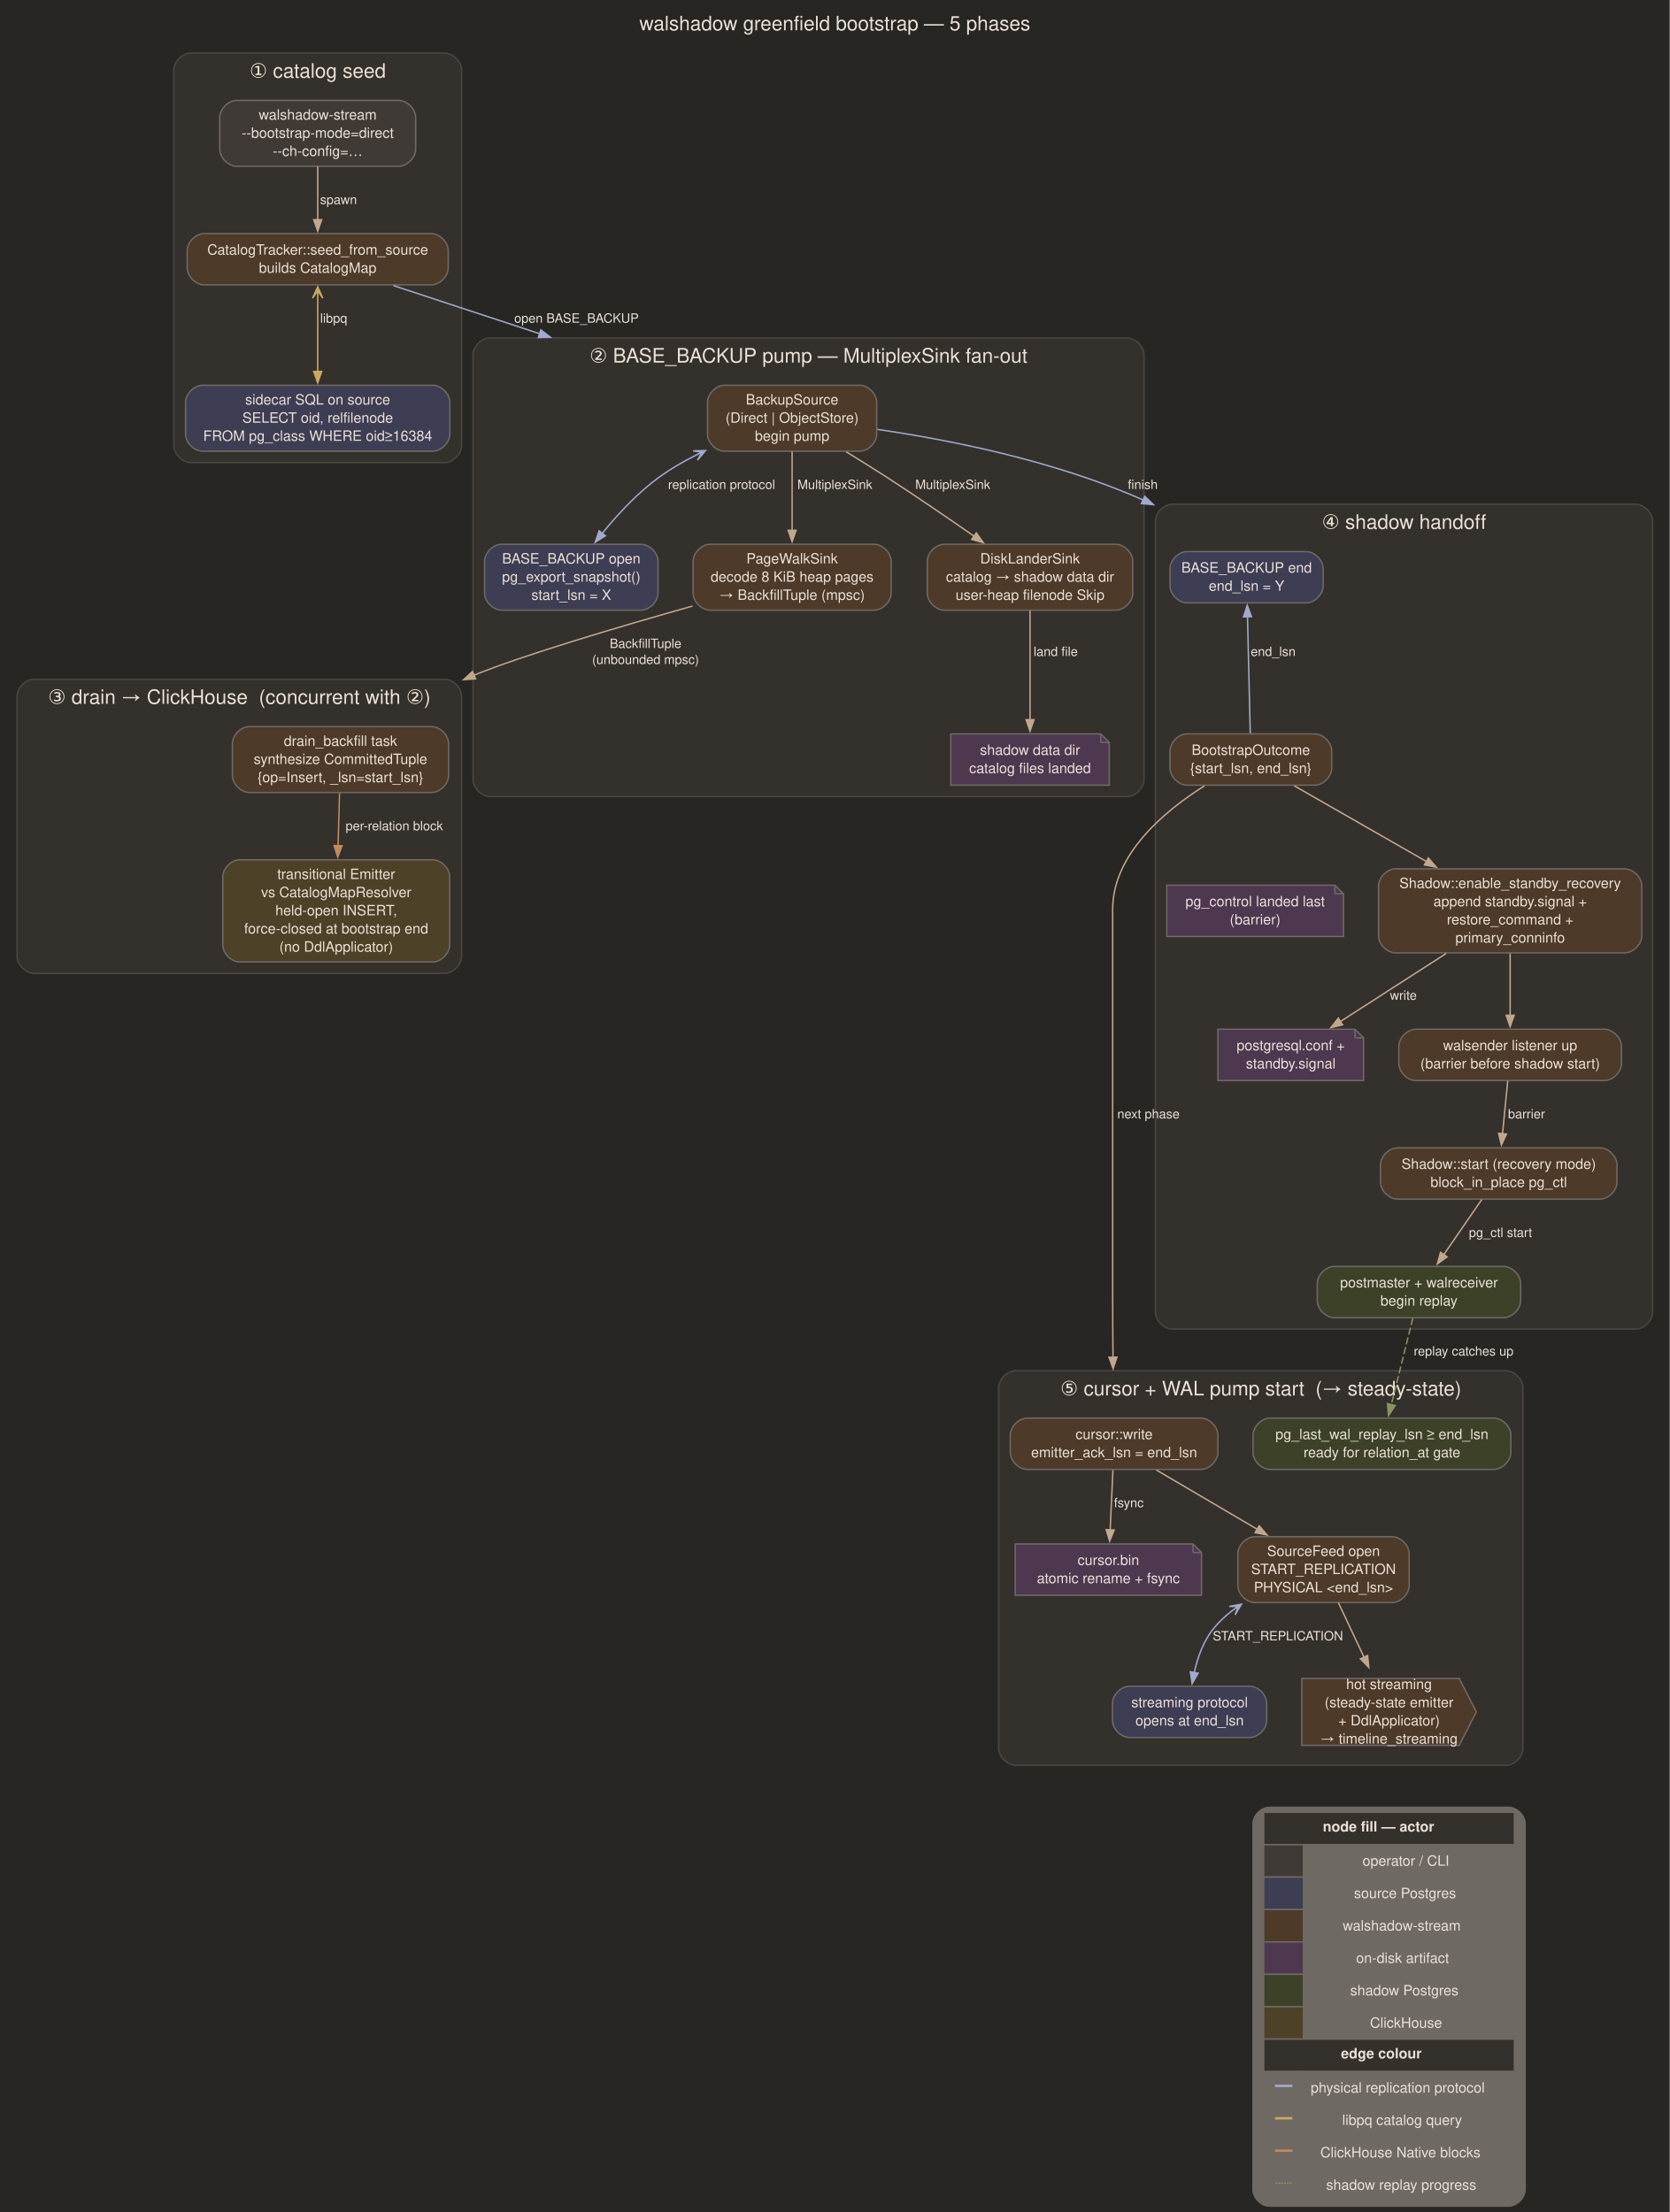
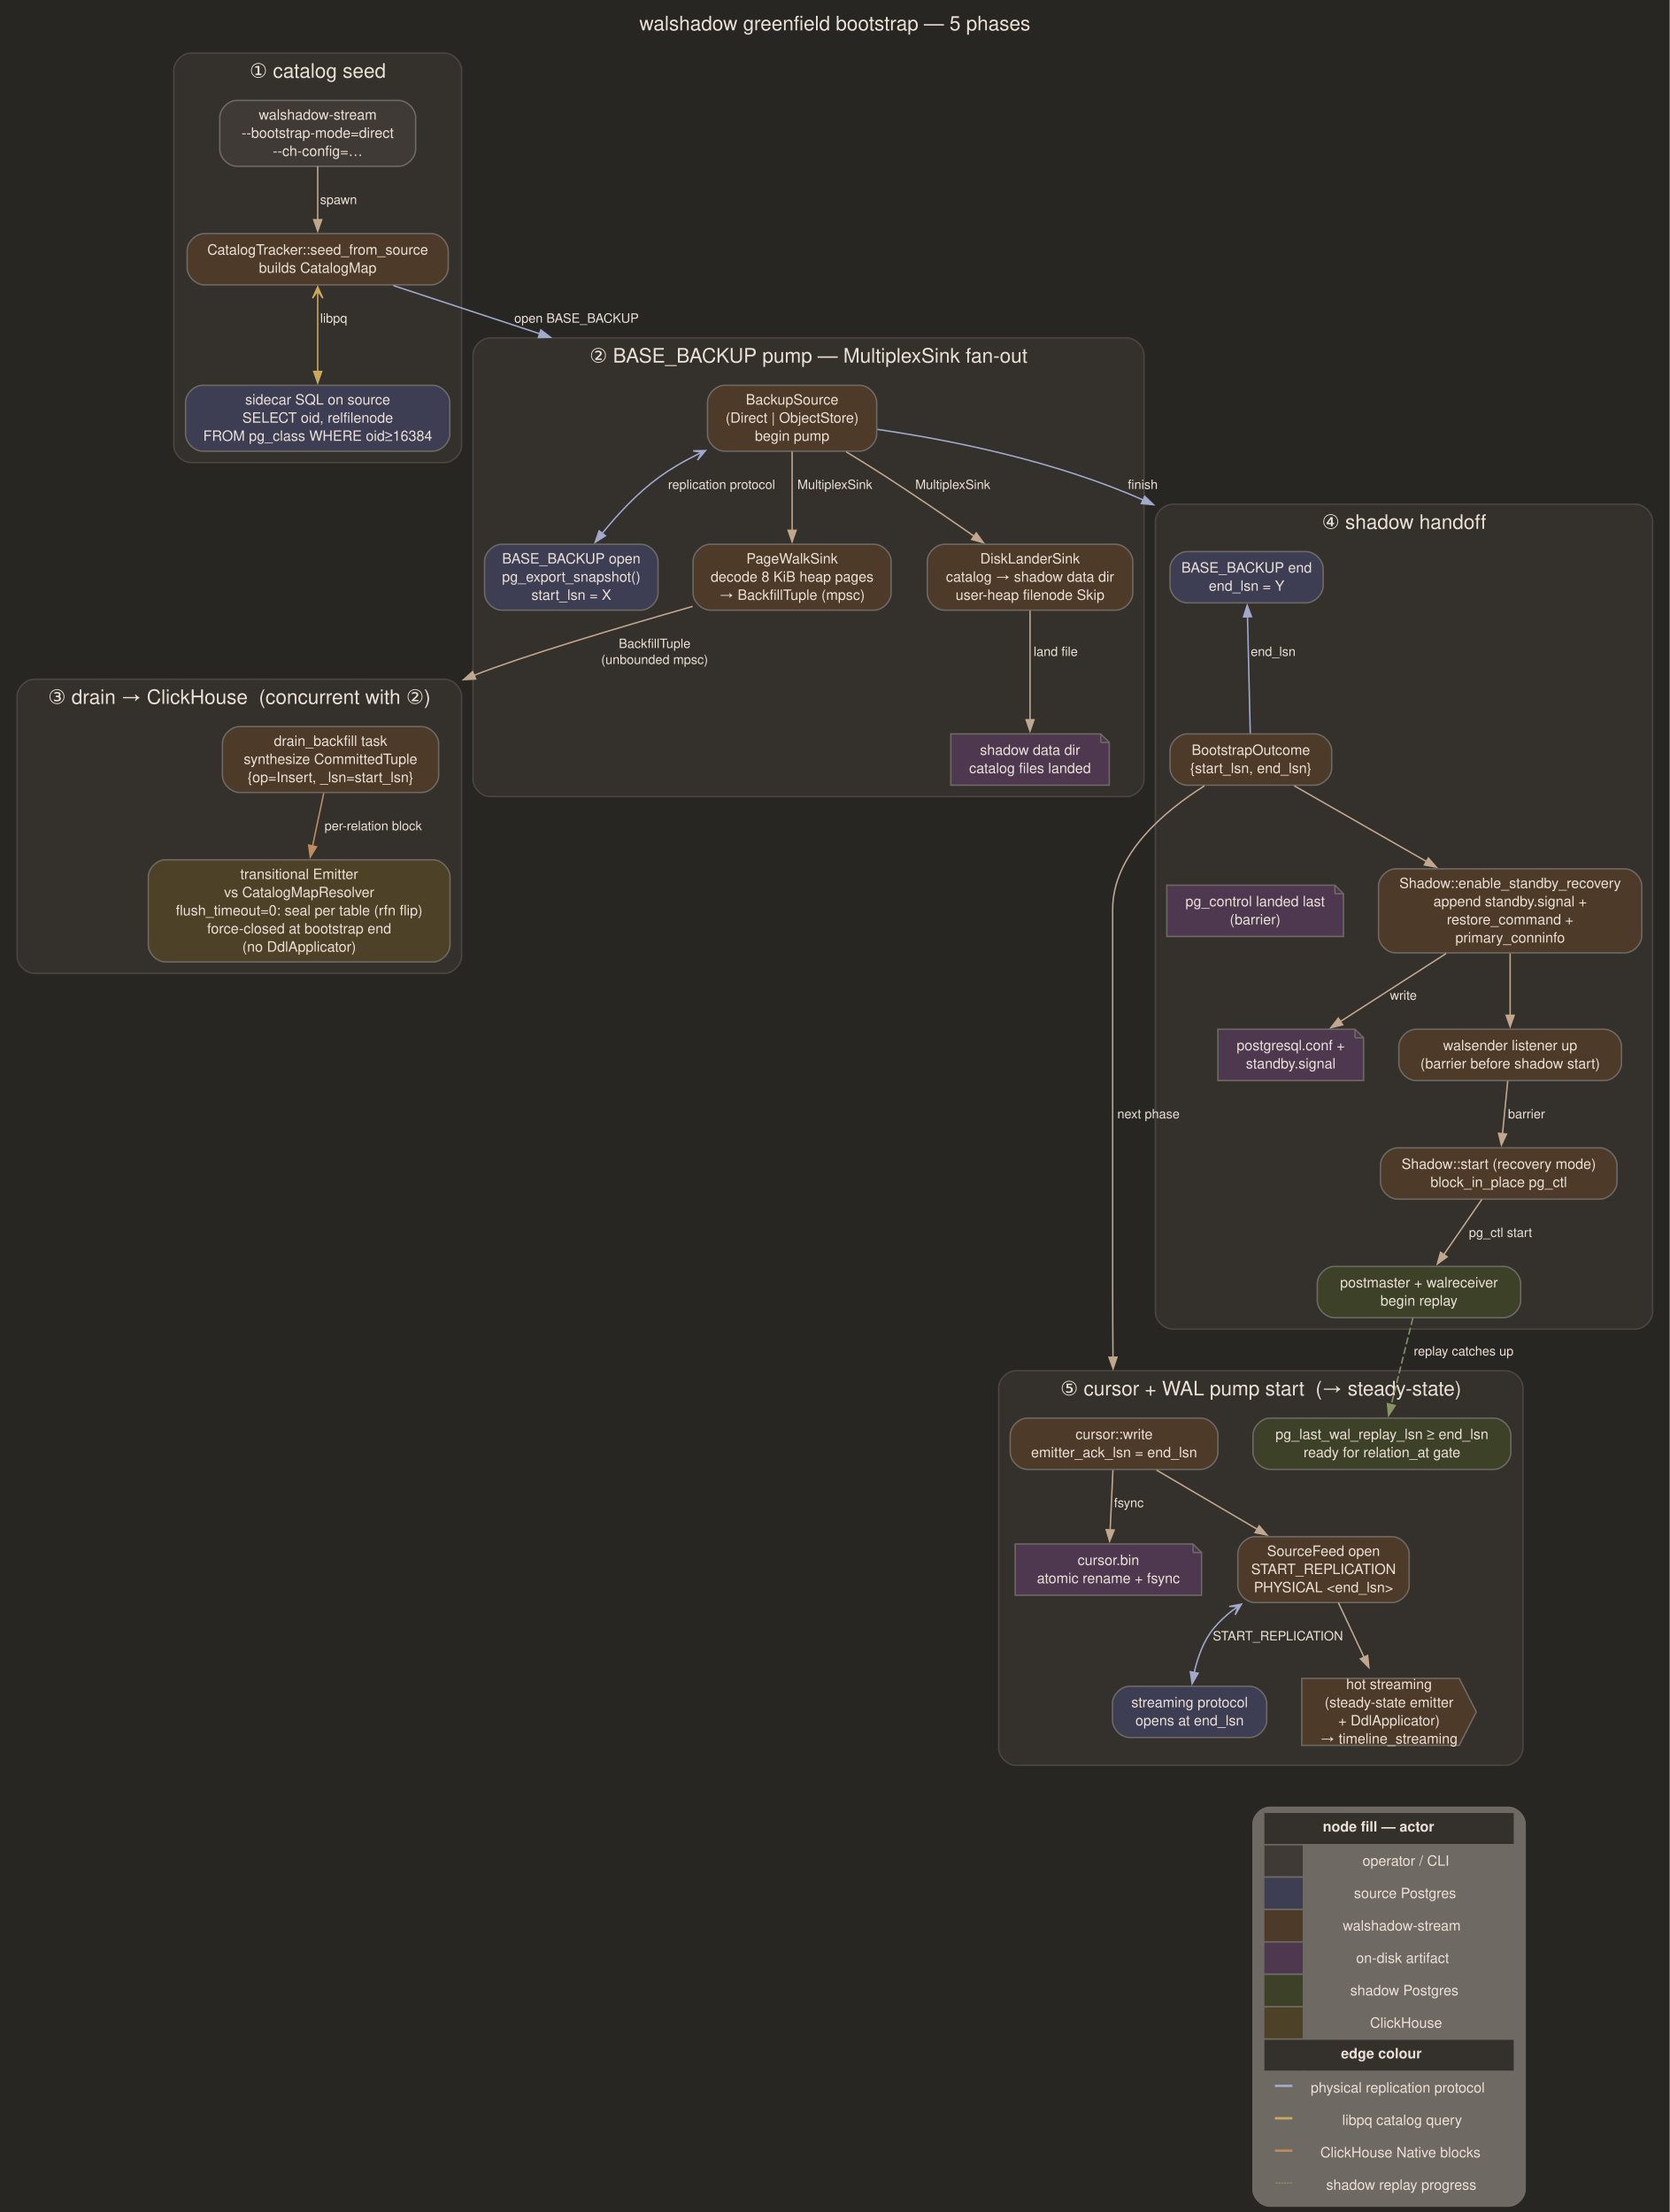
<svg xmlns="http://www.w3.org/2000/svg" width="1172pt" height="1553pt" viewBox="0.00 0.00 1172.00 1553.00">
  <g id="graph0" class="graph" transform="scale(1 1) rotate(0) translate(4 1549.38)">
    <polygon fill="#272623" stroke="none" points="-4,4 -4,-1549.38 1168,-1549.38 1168,4 -4,4" />
    <text xml:space="preserve" text-anchor="middle" x="582" y="-1528.08" font-family="Helvetica,sans-Serif" font-size="14.00" fill="#ece1d7">walshadow greenfield bootstrap — 5 phases</text>
    <g id="clust1" class="cluster">
      <path fill="#34302c" stroke="#4c4641" d="M130,-1224.62C130,-1224.62 308,-1224.62 308,-1224.62 314,-1224.62 320,-1230.62 320,-1236.62 320,-1236.62 320,-1500.12 320,-1500.12 320,-1506.12 314,-1512.12 308,-1512.12 308,-1512.12 130,-1512.12 130,-1512.12 124,-1512.12 118,-1506.12 118,-1500.12 118,-1500.12 118,-1236.62 118,-1236.62 118,-1230.62 124,-1224.62 130,-1224.62" />
      <text xml:space="preserve" text-anchor="middle" x="219" y="-1494.83" font-family="Helvetica,sans-Serif" font-size="14.00" fill="#ece1d7">① catalog seed</text>
    </g>
    <g id="clust2" class="cluster">
      <path fill="#34302c" stroke="#4c4641" d="M340,-990.12C340,-990.12 787,-990.12 787,-990.12 793,-990.12 799,-996.12 799,-1002.12 799,-1002.12 799,-1300.12 799,-1300.12 799,-1306.12 793,-1312.12 787,-1312.12 787,-1312.12 340,-1312.12 340,-1312.12 334,-1312.12 328,-1306.12 328,-1300.12 328,-1300.12 328,-1002.12 328,-1002.12 328,-996.12 334,-990.12 340,-990.12" />
      <text xml:space="preserve" text-anchor="middle" x="563.5" y="-1294.83" font-family="Helvetica,sans-Serif" font-size="14.00" fill="#ece1d7">② BASE_BACKUP pump — MultiplexSink fan-out</text>
    </g>
    <g id="clust3" class="cluster">
      <path fill="#34302c" stroke="#4c4641" d="M20,-866C20,-866 308,-866 308,-866 314,-866 320,-872 320,-878 320,-878 320,-1060.5 320,-1060.5 320,-1066.5 314,-1072.5 308,-1072.5 308,-1072.5 20,-1072.5 20,-1072.5 14,-1072.5 8,-1066.5 8,-1060.5 8,-1060.5 8,-878 8,-878 8,-872 14,-866 20,-866" />
      <text xml:space="preserve" text-anchor="middle" x="164" y="-1055.2" font-family="Helvetica,sans-Serif" font-size="14.00" fill="#ece1d7">③ drain → ClickHouse  (concurrent with ②)</text>
    </g>
    <g id="clust4" class="cluster">
      <path fill="#34302c" stroke="#4c4641" d="M819,-616.25C819,-616.25 1144,-616.25 1144,-616.25 1150,-616.25 1156,-622.25 1156,-628.25 1156,-628.25 1156,-1183.38 1156,-1183.38 1156,-1189.38 1150,-1195.38 1144,-1195.38 1144,-1195.38 819,-1195.38 819,-1195.38 813,-1195.38 807,-1189.38 807,-1183.38 807,-1183.38 807,-628.25 807,-628.25 807,-622.25 813,-616.25 819,-616.25" />
      <text xml:space="preserve" text-anchor="middle" x="981.5" y="-1178.08" font-family="Helvetica,sans-Serif" font-size="14.00" fill="#ece1d7">④ shadow handoff</text>
    </g>
    <g id="clust5" class="cluster">
      <path fill="#34302c" stroke="#4c4641" d="M709,-310C709,-310 1053,-310 1053,-310 1059,-310 1065,-316 1065,-322 1065,-322 1065,-575 1065,-575 1065,-581 1059,-587 1053,-587 1053,-587 709,-587 709,-587 703,-587 697,-581 697,-575 697,-575 697,-322 697,-322 697,-316 703,-310 709,-310" />
      <text xml:space="preserve" text-anchor="middle" x="881" y="-569.7" font-family="Helvetica,sans-Serif" font-size="14.00" fill="#ece1d7">⑤ cursor + WAL pump start  (→ steady-state)</text>
    </g>
    <g id="node1" class="node">
      <path fill="#403a36" stroke="#6e6963" d="M275.75,-1478.88C275.75,-1478.88 162.25,-1478.88 162.25,-1478.88 156.25,-1478.88 150.25,-1472.88 150.25,-1466.88 150.25,-1466.88 150.25,-1444.62 150.25,-1444.62 150.25,-1438.62 156.25,-1432.62 162.25,-1432.62 162.25,-1432.62 275.75,-1432.62 275.75,-1432.62 281.75,-1432.62 287.75,-1438.62 287.75,-1444.62 287.75,-1444.62 287.75,-1466.88 287.75,-1466.88 287.75,-1472.88 281.75,-1478.88 275.75,-1478.88" />
      <text xml:space="preserve" text-anchor="middle" x="219" y="-1465.38" font-family="Helvetica,sans-Serif" font-size="10.00" fill="#ece1d7">walshadow-stream</text>
      <text xml:space="preserve" text-anchor="middle" x="219" y="-1452.62" font-family="Helvetica,sans-Serif" font-size="10.00" fill="#ece1d7">--bootstrap-mode=direct</text>
      <text xml:space="preserve" text-anchor="middle" x="219" y="-1439.88" font-family="Helvetica,sans-Serif" font-size="10.00" fill="#ece1d7">--ch-config=…</text>
    </g>
    <g id="node3" class="node">
      <path fill="#4d3a28" stroke="#6e6963" d="M298.62,-1385.38C298.62,-1385.38 139.38,-1385.38 139.38,-1385.38 133.38,-1385.38 127.38,-1379.38 127.38,-1373.38 127.38,-1373.38 127.38,-1361.38 127.38,-1361.38 127.38,-1355.38 133.38,-1349.38 139.38,-1349.38 139.38,-1349.38 298.62,-1349.38 298.62,-1349.38 304.62,-1349.38 310.62,-1355.38 310.62,-1361.38 310.62,-1361.38 310.62,-1373.38 310.62,-1373.38 310.62,-1379.38 304.62,-1385.38 298.62,-1385.38" />
      <text xml:space="preserve" text-anchor="middle" x="219" y="-1370.62" font-family="Helvetica,sans-Serif" font-size="10.00" fill="#ece1d7">CatalogTracker::seed_from_source</text>
      <text xml:space="preserve" text-anchor="middle" x="219" y="-1357.88" font-family="Helvetica,sans-Serif" font-size="10.00" fill="#ece1d7">builds CatalogMap</text>
    </g>
    <g id="edge1" class="edge">
      <path fill="none" stroke="#c1a78e" d="M219,-1432.51C219,-1421.1 219,-1407.13 219,-1395.14" />
      <polygon fill="#c1a78e" stroke="#c1a78e" points="221.8,-1395.15 219,-1387.15 216.2,-1395.15 221.8,-1395.15" />
      <text xml:space="preserve" text-anchor="middle" x="233.62" y="-1406.08" font-family="Helvetica,sans-Serif" font-size="9.00" fill="#ece1d7">spawn</text>
    </g>
    <g id="node2" class="node">
      <path fill="#3d3d54" stroke="#6e6963" d="M299.75,-1278.88C299.75,-1278.88 138.25,-1278.88 138.25,-1278.88 132.25,-1278.88 126.25,-1272.88 126.25,-1266.88 126.25,-1266.88 126.25,-1244.62 126.25,-1244.62 126.25,-1238.62 132.25,-1232.62 138.25,-1232.62 138.25,-1232.62 299.75,-1232.62 299.75,-1232.62 305.75,-1232.62 311.75,-1238.62 311.75,-1244.62 311.75,-1244.62 311.75,-1266.88 311.75,-1266.88 311.75,-1272.88 305.75,-1278.88 299.75,-1278.88" />
      <text xml:space="preserve" text-anchor="middle" x="219" y="-1265.38" font-family="Helvetica,sans-Serif" font-size="10.00" fill="#ece1d7">sidecar SQL on source</text>
      <text xml:space="preserve" text-anchor="middle" x="219" y="-1252.62" font-family="Helvetica,sans-Serif" font-size="10.00" fill="#ece1d7">SELECT oid, relfilenode</text>
      <text xml:space="preserve" text-anchor="middle" x="219" y="-1239.88" font-family="Helvetica,sans-Serif" font-size="10.00" fill="#ece1d7">FROM pg_class WHERE oid≥16384</text>
    </g>
    <g id="edge2" class="edge">
      <path fill="none" stroke="#cba85e" d="M219,-1340.13C219,-1324.55 219,-1304.71 219,-1288.28" />
      <polygon fill="#cba85e" stroke="#cba85e" points="219,-1348.03 215.4,-1340.03 219,-1345.25 219,-1340.03 219,-1340.03 219,-1340.03 219,-1345.25 222.6,-1340.03 219,-1348.03" />
      <polygon fill="#cba85e" stroke="#cba85e" points="221.8,-1288.58 219,-1280.58 216.2,-1288.58 221.8,-1288.58" />
      <text xml:space="preserve" text-anchor="middle" x="230.25" y="-1322.83" font-family="Helvetica,sans-Serif" font-size="9.00" fill="#ece1d7">libpq</text>
    </g>
    <g id="node4" class="node">
      <path fill="#4d3a28" stroke="#6e6963" d="M599.38,-1278.88C599.38,-1278.88 504.62,-1278.88 504.62,-1278.88 498.62,-1278.88 492.62,-1272.88 492.62,-1266.88 492.62,-1266.88 492.62,-1244.62 492.62,-1244.62 492.62,-1238.62 498.62,-1232.62 504.62,-1232.62 504.62,-1232.62 599.38,-1232.62 599.38,-1232.62 605.38,-1232.62 611.38,-1238.62 611.38,-1244.62 611.38,-1244.62 611.38,-1266.88 611.38,-1266.88 611.38,-1272.88 605.38,-1278.88 599.38,-1278.88" />
      <text xml:space="preserve" text-anchor="middle" x="552" y="-1265.38" font-family="Helvetica,sans-Serif" font-size="10.00" fill="#ece1d7">BackupSource</text>
      <text xml:space="preserve" text-anchor="middle" x="552" y="-1252.62" font-family="Helvetica,sans-Serif" font-size="10.00" fill="#ece1d7">(Direct | ObjectStore)</text>
      <text xml:space="preserve" text-anchor="middle" x="552" y="-1239.88" font-family="Helvetica,sans-Serif" font-size="10.00" fill="#ece1d7">begin pump</text>
    </g>
    <g id="edge7" class="edge">
      <path fill="none" stroke="#a1a9cc" d="M272.13,-1348.88C300.52,-1339.54 337.29,-1327.43 374.78,-1315.09" />
      <polygon fill="#a1a9cc" stroke="#a1a9cc" points="375.64,-1317.76 382.37,-1312.59 373.89,-1312.44 375.64,-1317.76" />
      <text xml:space="preserve" text-anchor="middle" x="400.67" y="-1322.83" font-family="Helvetica,sans-Serif" font-size="9.00" fill="#ece1d7">open BASE_BACKUP</text>
    </g>
    <g id="node5" class="node">
      <path fill="#3d3d54" stroke="#6e6963" d="M445.88,-1167.25C445.88,-1167.25 348.12,-1167.25 348.12,-1167.25 342.12,-1167.25 336.12,-1161.25 336.12,-1155.25 336.12,-1155.25 336.12,-1133 336.12,-1133 336.12,-1127 342.12,-1121 348.12,-1121 348.12,-1121 445.88,-1121 445.88,-1121 451.88,-1121 457.88,-1127 457.88,-1133 457.88,-1133 457.88,-1155.25 457.88,-1155.25 457.88,-1161.25 451.88,-1167.25 445.88,-1167.25" />
      <text xml:space="preserve" text-anchor="middle" x="397" y="-1153.75" font-family="Helvetica,sans-Serif" font-size="10.00" fill="#ece1d7">BASE_BACKUP open</text>
      <text xml:space="preserve" text-anchor="middle" x="397" y="-1141" font-family="Helvetica,sans-Serif" font-size="10.00" fill="#ece1d7">pg_export_snapshot()</text>
      <text xml:space="preserve" text-anchor="middle" x="397" y="-1128.25" font-family="Helvetica,sans-Serif" font-size="10.00" fill="#ece1d7">start_lsn = X</text>
    </g>
    <g id="edge3" class="edge">
      <path fill="none" stroke="#a1a9cc" d="M484.23,-1229.69C475.41,-1225.24 466.75,-1220.22 459,-1214.62 443.73,-1203.61 429.52,-1188.24 418.57,-1174.75" />
      <polygon fill="#a1a9cc" stroke="#a1a9cc" points="491.26,-1233.08 482.49,-1232.85 488.75,-1231.88 484.05,-1229.61 484.05,-1229.61 484.05,-1229.61 488.75,-1231.88 485.62,-1226.37 491.26,-1233.08" />
      <polygon fill="#a1a9cc" stroke="#a1a9cc" points="420.93,-1173.22 413.78,-1168.68 416.54,-1176.69 420.93,-1173.22" />
      <text xml:space="preserve" text-anchor="middle" x="502.5" y="-1206.08" font-family="Helvetica,sans-Serif" font-size="9.00" fill="#ece1d7">replication protocol</text>
    </g>
    <g id="node6" class="node">
      <path fill="#4d3a28" stroke="#6e6963" d="M779.12,-1167.25C779.12,-1167.25 658.88,-1167.25 658.88,-1167.25 652.88,-1167.25 646.88,-1161.25 646.88,-1155.25 646.88,-1155.25 646.88,-1133 646.88,-1133 646.88,-1127 652.88,-1121 658.88,-1121 658.88,-1121 779.12,-1121 779.12,-1121 785.12,-1121 791.12,-1127 791.12,-1133 791.12,-1133 791.12,-1155.25 791.12,-1155.25 791.12,-1161.25 785.12,-1167.25 779.12,-1167.25" />
      <text xml:space="preserve" text-anchor="middle" x="719" y="-1153.75" font-family="Helvetica,sans-Serif" font-size="10.00" fill="#ece1d7">DiskLanderSink</text>
      <text xml:space="preserve" text-anchor="middle" x="719" y="-1141" font-family="Helvetica,sans-Serif" font-size="10.00" fill="#ece1d7">catalog → shadow data dir</text>
      <text xml:space="preserve" text-anchor="middle" x="719" y="-1128.25" font-family="Helvetica,sans-Serif" font-size="10.00" fill="#ece1d7">user-heap filenode Skip</text>
    </g>
    <g id="edge4" class="edge">
      <path fill="none" stroke="#c1a78e" d="M589.92,-1232.2C599.17,-1226.56 608.99,-1220.45 618,-1214.62 638.64,-1201.27 661.21,-1185.81 679.78,-1172.88" />
      <polygon fill="#c1a78e" stroke="#c1a78e" points="681.27,-1175.25 686.23,-1168.37 678.07,-1170.66 681.27,-1175.25" />
      <text xml:space="preserve" text-anchor="middle" x="664.77" y="-1206.08" font-family="Helvetica,sans-Serif" font-size="9.00" fill="#ece1d7">MultiplexSink</text>
    </g>
    <g id="node7" class="node">
      <path fill="#4d3a28" stroke="#6e6963" d="M609.5,-1167.25C609.5,-1167.25 494.5,-1167.25 494.5,-1167.25 488.5,-1167.25 482.5,-1161.25 482.5,-1155.25 482.5,-1155.25 482.5,-1133 482.5,-1133 482.5,-1127 488.5,-1121 494.5,-1121 494.5,-1121 609.5,-1121 609.5,-1121 615.5,-1121 621.5,-1127 621.5,-1133 621.5,-1133 621.5,-1155.25 621.5,-1155.25 621.5,-1161.25 615.5,-1167.25 609.5,-1167.25" />
      <text xml:space="preserve" text-anchor="middle" x="552" y="-1153.75" font-family="Helvetica,sans-Serif" font-size="10.00" fill="#ece1d7">PageWalkSink</text>
      <text xml:space="preserve" text-anchor="middle" x="552" y="-1141" font-family="Helvetica,sans-Serif" font-size="10.00" fill="#ece1d7">decode 8 KiB heap pages</text>
      <text xml:space="preserve" text-anchor="middle" x="552" y="-1128.25" font-family="Helvetica,sans-Serif" font-size="10.00" fill="#ece1d7">→ BackfillTuple (mpsc)</text>
    </g>
    <g id="edge5" class="edge">
      <path fill="none" stroke="#c1a78e" d="M552,-1232.3C552,-1216.34 552,-1194.67 552,-1176.93" />
      <polygon fill="#c1a78e" stroke="#c1a78e" points="554.8,-1177.06 552,-1169.06 549.2,-1177.06 554.8,-1177.06" />
      <text xml:space="preserve" text-anchor="middle" x="582" y="-1206.08" font-family="Helvetica,sans-Serif" font-size="9.00" fill="#ece1d7">MultiplexSink</text>
    </g>
    <g id="node11" class="node">
      <path fill="#3d3d54" stroke="#6e6963" d="M912.75,-1162.12C912.75,-1162.12 829.25,-1162.12 829.25,-1162.12 823.25,-1162.12 817.25,-1156.12 817.25,-1150.12 817.25,-1150.12 817.25,-1138.12 817.25,-1138.12 817.25,-1132.12 823.25,-1126.12 829.25,-1126.12 829.25,-1126.12 912.75,-1126.12 912.75,-1126.12 918.75,-1126.12 924.75,-1132.12 924.75,-1138.12 924.75,-1138.12 924.75,-1150.12 924.75,-1150.12 924.75,-1156.12 918.75,-1162.12 912.75,-1162.12" />
      <text xml:space="preserve" text-anchor="middle" x="871" y="-1147.38" font-family="Helvetica,sans-Serif" font-size="10.00" fill="#ece1d7">BASE_BACKUP end</text>
      <text xml:space="preserve" text-anchor="middle" x="871" y="-1134.62" font-family="Helvetica,sans-Serif" font-size="10.00" fill="#ece1d7">end_lsn = Y</text>
    </g>
    <g id="edge17" class="edge">
      <path fill="none" stroke="#a1a9cc" d="M611.85,-1247.91C662.38,-1240.55 736.01,-1226.08 798.64,-1198.24" />
      <polygon fill="#a1a9cc" stroke="#a1a9cc" points="799.52,-1200.92 805.63,-1195.04 797.19,-1195.82 799.52,-1200.92" />
      <text xml:space="preserve" text-anchor="middle" x="798.14" y="-1206.08" font-family="Helvetica,sans-Serif" font-size="9.00" fill="#ece1d7">finish</text>
    </g>
    <g id="node8" class="node">
      <polygon fill="#4d3850" stroke="#6e6963" points="768.62,-1034.12 663.38,-1034.12 663.38,-998.12 774.62,-998.12 774.62,-1028.12 768.62,-1034.12" />
      <polyline fill="none" stroke="#6e6963" points="768.62,-1034.12 768.62,-1028.12" />
      <polyline fill="none" stroke="#6e6963" points="774.62,-1028.12 768.62,-1028.12" />
      <text xml:space="preserve" text-anchor="middle" x="719" y="-1019.38" font-family="Helvetica,sans-Serif" font-size="10.00" fill="#ece1d7">shadow data dir</text>
      <text xml:space="preserve" text-anchor="middle" x="719" y="-1006.62" font-family="Helvetica,sans-Serif" font-size="10.00" fill="#ece1d7">catalog files landed</text>
    </g>
    <g id="edge6" class="edge">
      <path fill="none" stroke="#c1a78e" d="M719,-1120.6C719,-1099.14 719,-1066.82 719,-1044.02" />
      <polygon fill="#c1a78e" stroke="#c1a78e" points="721.8,-1044.1 719,-1036.1 716.2,-1044.1 721.8,-1044.1" />
      <text xml:space="preserve" text-anchor="middle" x="737" y="-1088.83" font-family="Helvetica,sans-Serif" font-size="9.00" fill="#ece1d7">land file</text>
    </g>
    <g id="node9" class="node">
-       <path fill="#4d3a28" stroke="#6e6963" d="M298.88,-1039.25C298.88,-1039.25 171.12,-1039.25 171.12,-1039.25 165.12,-1039.25 159.12,-1033.25 159.12,-1027.25 159.12,-1027.25 159.12,-1005 159.12,-1005 159.12,-999 165.12,-993 171.12,-993 171.12,-993 298.88,-993 298.88,-993 304.88,-993 310.88,-999 310.88,-1005 310.88,-1005 310.88,-1027.25 310.88,-1027.25 310.88,-1033.25 304.88,-1039.25 298.88,-1039.25" />
-       <text xml:space="preserve" text-anchor="middle" x="235" y="-1025.75" font-family="Helvetica,sans-Serif" font-size="10.00" fill="#ece1d7">drain_backfill task</text>
-       <text xml:space="preserve" text-anchor="middle" x="235" y="-1013" font-family="Helvetica,sans-Serif" font-size="10.00" fill="#ece1d7">synthesize CommittedTuple</text>
-       <text xml:space="preserve" text-anchor="middle" x="235" y="-1000.25" font-family="Helvetica,sans-Serif" font-size="10.00" fill="#ece1d7">{op=Insert, _lsn=start_lsn}</text>
+       <path fill="#4d3a28" stroke="#6e6963" d="M291.88,-1039.25C291.88,-1039.25 164.12,-1039.25 164.12,-1039.25 158.12,-1039.25 152.12,-1033.25 152.12,-1027.25 152.12,-1027.25 152.12,-1005 152.12,-1005 152.12,-999 158.12,-993 164.12,-993 164.12,-993 291.88,-993 291.88,-993 297.88,-993 303.88,-999 303.88,-1005 303.88,-1005 303.88,-1027.25 303.88,-1027.25 303.88,-1033.25 297.88,-1039.25 291.88,-1039.25" />
+       <text xml:space="preserve" text-anchor="middle" x="228" y="-1025.75" font-family="Helvetica,sans-Serif" font-size="10.00" fill="#ece1d7">drain_backfill task</text>
+       <text xml:space="preserve" text-anchor="middle" x="228" y="-1013" font-family="Helvetica,sans-Serif" font-size="10.00" fill="#ece1d7">synthesize CommittedTuple</text>
+       <text xml:space="preserve" text-anchor="middle" x="228" y="-1000.25" font-family="Helvetica,sans-Serif" font-size="10.00" fill="#ece1d7">{op=Insert, _lsn=start_lsn}</text>
    </g>
    <g id="edge9" class="edge">
-       <path fill="none" stroke="#c1a78e" d="M482.11,-1123.9C430.15,-1109.22 362.8,-1089.31 328.4,-1075.2" />
-       <polygon fill="#c1a78e" stroke="#c1a78e" points="329.84,-1072.78 321.39,-1072.17 327.61,-1077.91 329.84,-1072.78" />
-       <text xml:space="preserve" text-anchor="middle" x="449.13" y="-1094.45" font-family="Helvetica,sans-Serif" font-size="9.00" fill="#ece1d7">BackfillTuple</text>
-       <text xml:space="preserve" text-anchor="middle" x="449.13" y="-1083.2" font-family="Helvetica,sans-Serif" font-size="9.00" fill="#ece1d7">(unbounded mpsc)</text>
+       <path fill="none" stroke="#c1a78e" d="M482.23,-1123.65C430.33,-1108.83 363.01,-1088.83 328.45,-1075.13" />
+       <polygon fill="#c1a78e" stroke="#c1a78e" points="329.86,-1072.68 321.4,-1072.19 327.71,-1077.85 329.86,-1072.68" />
+       <text xml:space="preserve" text-anchor="middle" x="455.48" y="-1094.45" font-family="Helvetica,sans-Serif" font-size="9.00" fill="#ece1d7">BackfillTuple</text>
+       <text xml:space="preserve" text-anchor="middle" x="455.48" y="-1083.2" font-family="Helvetica,sans-Serif" font-size="9.00" fill="#ece1d7">(unbounded mpsc)</text>
    </g>
    <g id="node10" class="node">
-       <path fill="#4d4128" stroke="#6e6963" d="M299.62,-945.75C299.62,-945.75 164.38,-945.75 164.38,-945.75 158.38,-945.75 152.38,-939.75 152.38,-933.75 152.38,-933.75 152.38,-886 152.38,-886 152.38,-880 158.38,-874 164.38,-874 164.38,-874 299.62,-874 299.62,-874 305.62,-874 311.62,-880 311.62,-886 311.62,-886 311.62,-933.75 311.62,-933.75 311.62,-939.75 305.62,-945.75 299.62,-945.75" />
-       <text xml:space="preserve" text-anchor="middle" x="232" y="-932.25" font-family="Helvetica,sans-Serif" font-size="10.00" fill="#ece1d7">transitional Emitter</text>
-       <text xml:space="preserve" text-anchor="middle" x="232" y="-919.5" font-family="Helvetica,sans-Serif" font-size="10.00" fill="#ece1d7">vs CatalogMapResolver</text>
-       <text xml:space="preserve" text-anchor="middle" x="232" y="-906.75" font-family="Helvetica,sans-Serif" font-size="10.00" fill="#ece1d7">held-open INSERT,</text>
-       <text xml:space="preserve" text-anchor="middle" x="232" y="-894" font-family="Helvetica,sans-Serif" font-size="10.00" fill="#ece1d7">force-closed at bootstrap end</text>
-       <text xml:space="preserve" text-anchor="middle" x="232" y="-881.25" font-family="Helvetica,sans-Serif" font-size="10.00" fill="#ece1d7">(no DdlApplicator)</text>
+       <path fill="#4d4128" stroke="#6e6963" d="M299.88,-945.75C299.88,-945.75 112.12,-945.75 112.12,-945.75 106.12,-945.75 100.12,-939.75 100.12,-933.75 100.12,-933.75 100.12,-886 100.12,-886 100.12,-880 106.12,-874 112.12,-874 112.12,-874 299.88,-874 299.88,-874 305.88,-874 311.88,-880 311.88,-886 311.88,-886 311.88,-933.75 311.88,-933.75 311.88,-939.75 305.88,-945.75 299.88,-945.75" />
+       <text xml:space="preserve" text-anchor="middle" x="206" y="-932.25" font-family="Helvetica,sans-Serif" font-size="10.00" fill="#ece1d7">transitional Emitter</text>
+       <text xml:space="preserve" text-anchor="middle" x="206" y="-919.5" font-family="Helvetica,sans-Serif" font-size="10.00" fill="#ece1d7">vs CatalogMapResolver</text>
+       <text xml:space="preserve" text-anchor="middle" x="206" y="-906.75" font-family="Helvetica,sans-Serif" font-size="10.00" fill="#ece1d7">flush_timeout=0: seal per table (rfn flip)</text>
+       <text xml:space="preserve" text-anchor="middle" x="206" y="-894" font-family="Helvetica,sans-Serif" font-size="10.00" fill="#ece1d7">force-closed at bootstrap end</text>
+       <text xml:space="preserve" text-anchor="middle" x="206" y="-881.25" font-family="Helvetica,sans-Serif" font-size="10.00" fill="#ece1d7">(no DdlApplicator)</text>
    </g>
    <g id="edge8" class="edge">
-       <path fill="none" stroke="#bf8c5f" d="M234.35,-992.5C234.04,-981.61 233.65,-968.16 233.28,-955.34" />
-       <polygon fill="#bf8c5f" stroke="#bf8c5f" points="236.09,-955.59 233.06,-947.68 230.49,-955.75 236.09,-955.59" />
-       <text xml:space="preserve" text-anchor="middle" x="272.77" y="-966.45" font-family="Helvetica,sans-Serif" font-size="9.00" fill="#ece1d7">per-relation block</text>
+       <path fill="none" stroke="#bf8c5f" d="M223.23,-992.5C220.93,-981.61 218.09,-968.16 215.38,-955.34" />
+       <polygon fill="#bf8c5f" stroke="#bf8c5f" points="218.15,-954.89 213.76,-947.64 212.67,-956.05 218.15,-954.89" />
+       <text xml:space="preserve" text-anchor="middle" x="257.97" y="-966.45" font-family="Helvetica,sans-Serif" font-size="9.00" fill="#ece1d7">per-relation block</text>
    </g>
    <g id="node12" class="node">
      <path fill="#4d3a28" stroke="#6e6963" d="M918.75,-1034.12C918.75,-1034.12 829.25,-1034.12 829.25,-1034.12 823.25,-1034.12 817.25,-1028.12 817.25,-1022.12 817.25,-1022.12 817.25,-1010.12 817.25,-1010.12 817.25,-1004.12 823.25,-998.12 829.25,-998.12 829.25,-998.12 918.75,-998.12 918.75,-998.12 924.75,-998.12 930.75,-1004.12 930.75,-1010.12 930.75,-1010.12 930.75,-1022.12 930.75,-1022.12 930.75,-1028.12 924.75,-1034.12 918.75,-1034.12" />
      <text xml:space="preserve" text-anchor="middle" x="874" y="-1019.38" font-family="Helvetica,sans-Serif" font-size="10.00" fill="#ece1d7">BootstrapOutcome</text>
      <text xml:space="preserve" text-anchor="middle" x="874" y="-1006.62" font-family="Helvetica,sans-Serif" font-size="10.00" fill="#ece1d7">{start_lsn, end_lsn}</text>
    </g>
    <g id="edge10" class="edge">
      <path fill="none" stroke="#a1a9cc" d="M871.64,-1116.38C872.22,-1091.69 873.08,-1055.76 873.58,-1034.58" />
      <polygon fill="#a1a9cc" stroke="#a1a9cc" points="868.84,-1116.29 871.45,-1124.36 874.44,-1116.43 868.84,-1116.29" />
      <text xml:space="preserve" text-anchor="middle" x="889.66" y="-1088.83" font-family="Helvetica,sans-Serif" font-size="9.00" fill="#ece1d7">end_lsn</text>
    </g>
    <g id="node13" class="node">
      <polygon fill="#4d3850" stroke="#6e6963" points="933,-927.88 815,-927.88 815,-891.88 939,-891.88 939,-921.88 933,-927.88" />
      <polyline fill="none" stroke="#6e6963" points="933,-927.88 933,-921.88" />
      <polyline fill="none" stroke="#6e6963" points="939,-921.88 933,-921.88" />
      <text xml:space="preserve" text-anchor="middle" x="877" y="-913.12" font-family="Helvetica,sans-Serif" font-size="10.00" fill="#ece1d7">pg_control landed last</text>
      <text xml:space="preserve" text-anchor="middle" x="877" y="-900.38" font-family="Helvetica,sans-Serif" font-size="10.00" fill="#ece1d7">(barrier)</text>
    </g>
    <g id="node14" class="node">
      <path fill="#4d3a28" stroke="#6e6963" d="M1136.38,-939.38C1136.38,-939.38 975.62,-939.38 975.62,-939.38 969.62,-939.38 963.62,-933.38 963.62,-927.38 963.62,-927.38 963.62,-892.38 963.62,-892.38 963.62,-886.38 969.62,-880.38 975.62,-880.38 975.62,-880.38 1136.38,-880.38 1136.38,-880.38 1142.38,-880.38 1148.38,-886.38 1148.38,-892.38 1148.38,-892.38 1148.38,-927.38 1148.38,-927.38 1148.38,-933.38 1142.38,-939.38 1136.38,-939.38" />
      <text xml:space="preserve" text-anchor="middle" x="1056" y="-925.88" font-family="Helvetica,sans-Serif" font-size="10.00" fill="#ece1d7">Shadow::enable_standby_recovery</text>
      <text xml:space="preserve" text-anchor="middle" x="1056" y="-913.12" font-family="Helvetica,sans-Serif" font-size="10.00" fill="#ece1d7">append standby.signal +</text>
      <text xml:space="preserve" text-anchor="middle" x="1056" y="-900.38" font-family="Helvetica,sans-Serif" font-size="10.00" fill="#ece1d7">restore_command +</text>
      <text xml:space="preserve" text-anchor="middle" x="1056" y="-887.62" font-family="Helvetica,sans-Serif" font-size="10.00" fill="#ece1d7">primary_conninfo</text>
    </g>
    <g id="edge12" class="edge">
      <path fill="none" stroke="#c1a78e" d="M904.46,-997.68C929.73,-983.2 966.39,-962.2 997.33,-944.48" />
      <polygon fill="#c1a78e" stroke="#c1a78e" points="998.61,-946.98 1004.16,-940.57 995.82,-942.12 998.61,-946.98" />
    </g>
    <g id="node19" class="node">
      <path fill="#4d3a28" stroke="#6e6963" d="M838.88,-553.75C838.88,-553.75 717.12,-553.75 717.12,-553.75 711.12,-553.75 705.12,-547.75 705.12,-541.75 705.12,-541.75 705.12,-529.75 705.12,-529.75 705.12,-523.75 711.12,-517.75 717.12,-517.75 717.12,-517.75 838.88,-517.75 838.88,-517.75 844.88,-517.75 850.88,-523.75 850.88,-529.75 850.88,-529.75 850.88,-541.75 850.88,-541.75 850.88,-547.75 844.88,-553.75 838.88,-553.75" />
      <text xml:space="preserve" text-anchor="middle" x="778" y="-539" font-family="Helvetica,sans-Serif" font-size="10.00" fill="#ece1d7">cursor::write</text>
      <text xml:space="preserve" text-anchor="middle" x="778" y="-526.25" font-family="Helvetica,sans-Serif" font-size="10.00" fill="#ece1d7">emitter_ack_lsn = end_lsn</text>
    </g>
    <g id="edge22" class="edge">
      <path fill="none" stroke="#c1a78e" d="M841.43,-997.66C813.25,-979.91 777,-949.56 777,-910.88 777,-910.88 777,-910.88 777,-641.25 777,-626.74 777.1,-611.11 777.23,-596.46" />
      <polygon fill="#c1a78e" stroke="#c1a78e" points="780.03,-596.54 777.31,-588.51 774.43,-596.48 780.03,-596.54" />
      <text xml:space="preserve" text-anchor="middle" x="802.12" y="-764.2" font-family="Helvetica,sans-Serif" font-size="9.00" fill="#ece1d7">next phase</text>
    </g>
    <g id="node15" class="node">
      <polygon fill="#4d3850" stroke="#6e6963" points="947.12,-826.75 850.88,-826.75 850.88,-790.75 953.12,-790.75 953.12,-820.75 947.12,-826.75" />
      <polyline fill="none" stroke="#6e6963" points="947.12,-826.75 947.12,-820.75" />
      <polyline fill="none" stroke="#6e6963" points="953.12,-820.75 947.12,-820.75" />
      <text xml:space="preserve" text-anchor="middle" x="902" y="-812" font-family="Helvetica,sans-Serif" font-size="10.00" fill="#ece1d7">postgresql.conf +</text>
      <text xml:space="preserve" text-anchor="middle" x="902" y="-799.25" font-family="Helvetica,sans-Serif" font-size="10.00" fill="#ece1d7">standby.signal</text>
    </g>
    <g id="edge13" class="edge">
      <path fill="none" stroke="#c1a78e" d="M1011.04,-879.94C987.32,-864.67 958.66,-846.22 936.68,-832.07" />
      <polygon fill="#c1a78e" stroke="#c1a78e" points="938.42,-829.86 930.18,-827.89 935.39,-834.57 938.42,-829.86" />
      <text xml:space="preserve" text-anchor="middle" x="981.03" y="-847.45" font-family="Helvetica,sans-Serif" font-size="9.00" fill="#ece1d7">write</text>
    </g>
    <g id="node16" class="node">
      <path fill="#4d3a28" stroke="#6e6963" d="M1122.12,-826.75C1122.12,-826.75 989.88,-826.75 989.88,-826.75 983.88,-826.75 977.88,-820.75 977.88,-814.75 977.88,-814.75 977.88,-802.75 977.88,-802.75 977.88,-796.75 983.88,-790.75 989.88,-790.75 989.88,-790.75 1122.12,-790.75 1122.12,-790.75 1128.12,-790.75 1134.12,-796.75 1134.12,-802.75 1134.12,-802.75 1134.12,-814.75 1134.12,-814.75 1134.12,-820.75 1128.12,-826.75 1122.12,-826.75" />
      <text xml:space="preserve" text-anchor="middle" x="1056" y="-812" font-family="Helvetica,sans-Serif" font-size="10.00" fill="#ece1d7">walsender listener up</text>
      <text xml:space="preserve" text-anchor="middle" x="1056" y="-799.25" font-family="Helvetica,sans-Serif" font-size="10.00" fill="#ece1d7">(barrier before shadow start)</text>
    </g>
    <g id="edge14" class="edge">
      <path fill="none" stroke="#c1a78e" d="M1056,-879.94C1056,-866.14 1056,-849.75 1056,-836.28" />
      <polygon fill="#c1a78e" stroke="#c1a78e" points="1058.8,-836.58 1056,-828.58 1053.2,-836.58 1058.8,-836.58" />
    </g>
    <g id="node17" class="node">
      <path fill="#4d3a28" stroke="#6e6963" d="M1119,-743.5C1119,-743.5 977,-743.5 977,-743.5 971,-743.5 965,-737.5 965,-731.5 965,-731.5 965,-719.5 965,-719.5 965,-713.5 971,-707.5 977,-707.5 977,-707.5 1119,-707.5 1119,-707.5 1125,-707.5 1131,-713.5 1131,-719.5 1131,-719.5 1131,-731.5 1131,-731.5 1131,-737.5 1125,-743.5 1119,-743.5" />
      <text xml:space="preserve" text-anchor="middle" x="1048" y="-728.75" font-family="Helvetica,sans-Serif" font-size="10.00" fill="#ece1d7">Shadow::start (recovery mode)</text>
      <text xml:space="preserve" text-anchor="middle" x="1048" y="-716" font-family="Helvetica,sans-Serif" font-size="10.00" fill="#ece1d7">block_in_place pg_ctl</text>
    </g>
    <g id="edge15" class="edge">
      <path fill="none" stroke="#c1a78e" d="M1054.3,-790.52C1053.24,-779.71 1051.85,-765.56 1050.64,-753.3" />
      <polygon fill="#c1a78e" stroke="#c1a78e" points="1053.44,-753.18 1049.87,-745.49 1047.87,-753.73 1053.44,-753.18" />
      <text xml:space="preserve" text-anchor="middle" x="1067.48" y="-764.2" font-family="Helvetica,sans-Serif" font-size="9.00" fill="#ece1d7">barrier</text>
    </g>
    <g id="node18" class="node">
      <path fill="#3d4128" stroke="#6e6963" d="M1051.38,-660.25C1051.38,-660.25 932.62,-660.25 932.62,-660.25 926.62,-660.25 920.62,-654.25 920.62,-648.25 920.62,-648.25 920.62,-636.25 920.62,-636.25 920.62,-630.25 926.62,-624.25 932.62,-624.25 932.62,-624.25 1051.38,-624.25 1051.38,-624.25 1057.38,-624.25 1063.38,-630.25 1063.38,-636.25 1063.38,-636.25 1063.38,-648.25 1063.38,-648.25 1063.38,-654.25 1057.38,-660.25 1051.38,-660.25" />
      <text xml:space="preserve" text-anchor="middle" x="992" y="-645.5" font-family="Helvetica,sans-Serif" font-size="10.00" fill="#ece1d7">postmaster + walreceiver</text>
      <text xml:space="preserve" text-anchor="middle" x="992" y="-632.75" font-family="Helvetica,sans-Serif" font-size="10.00" fill="#ece1d7">begin replay</text>
    </g>
    <g id="edge16" class="edge">
      <path fill="none" stroke="#c1a78e" d="M1036.12,-707.27C1028.31,-695.93 1017.95,-680.9 1009.23,-668.25" />
      <polygon fill="#c1a78e" stroke="#c1a78e" points="1011.76,-666.98 1004.91,-661.98 1007.15,-670.16 1011.76,-666.98" />
      <text xml:space="preserve" text-anchor="middle" x="1049.23" y="-680.95" font-family="Helvetica,sans-Serif" font-size="9.00" fill="#ece1d7">pg_ctl start</text>
    </g>
    <g id="node23" class="node">
      <path fill="#3d4128" stroke="#6e6963" d="M1044.5,-553.75C1044.5,-553.75 887.5,-553.75 887.5,-553.75 881.5,-553.75 875.5,-547.75 875.5,-541.75 875.5,-541.75 875.5,-529.75 875.5,-529.75 875.5,-523.75 881.5,-517.75 887.5,-517.75 887.5,-517.75 1044.5,-517.75 1044.5,-517.75 1050.5,-517.75 1056.5,-523.75 1056.5,-529.75 1056.5,-529.75 1056.5,-541.75 1056.5,-541.75 1056.5,-547.75 1050.5,-553.75 1044.5,-553.75" />
      <text xml:space="preserve" text-anchor="middle" x="966" y="-539" font-family="Helvetica,sans-Serif" font-size="10.00" fill="#ece1d7">pg_last_wal_replay_lsn ≥ end_lsn</text>
      <text xml:space="preserve" text-anchor="middle" x="966" y="-526.25" font-family="Helvetica,sans-Serif" font-size="10.00" fill="#ece1d7">ready for relation_at gate</text>
    </g>
    <g id="edge23" class="edge">
      <path fill="none" stroke="#869461" stroke-dasharray="5,2" d="M987.71,-623.99C983.59,-607.43 977.3,-582.18 972.56,-563.1" />
      <polygon fill="#869461" stroke="#869461" points="975.31,-562.59 970.67,-555.5 969.88,-563.94 975.31,-562.59" />
      <text xml:space="preserve" text-anchor="middle" x="1023.35" y="-597.7" font-family="Helvetica,sans-Serif" font-size="9.00" fill="#ece1d7">replay catches up</text>
    </g>
    <g id="node20" class="node">
      <polygon fill="#4d3850" stroke="#6e6963" points="833.38,-465.38 708.62,-465.38 708.62,-429.38 839.38,-429.38 839.38,-459.38 833.38,-465.38" />
      <polyline fill="none" stroke="#6e6963" points="833.38,-465.38 833.38,-459.38" />
      <polyline fill="none" stroke="#6e6963" points="839.38,-459.38 833.38,-459.38" />
      <text xml:space="preserve" text-anchor="middle" x="774" y="-450.62" font-family="Helvetica,sans-Serif" font-size="10.00" fill="#ece1d7">cursor.bin</text>
      <text xml:space="preserve" text-anchor="middle" x="774" y="-437.88" font-family="Helvetica,sans-Serif" font-size="10.00" fill="#ece1d7">atomic rename + fsync</text>
    </g>
    <g id="edge18" class="edge">
      <path fill="none" stroke="#c1a78e" d="M777.19,-517.27C776.63,-505.21 775.88,-488.95 775.24,-475.25" />
      <polygon fill="#c1a78e" stroke="#c1a78e" points="778.05,-475.2 774.88,-467.34 772.45,-475.46 778.05,-475.2" />
      <text xml:space="preserve" text-anchor="middle" x="788.36" y="-491.2" font-family="Helvetica,sans-Serif" font-size="9.00" fill="#ece1d7">fsync</text>
    </g>
    <g id="node21" class="node">
      <path fill="#4d3a28" stroke="#6e6963" d="M973.12,-470.5C973.12,-470.5 876.88,-470.5 876.88,-470.5 870.88,-470.5 864.88,-464.5 864.88,-458.5 864.88,-458.5 864.88,-436.25 864.88,-436.25 864.88,-430.25 870.88,-424.25 876.88,-424.25 876.88,-424.25 973.12,-424.25 973.12,-424.25 979.12,-424.25 985.12,-430.25 985.12,-436.25 985.12,-436.25 985.12,-458.5 985.12,-458.5 985.12,-464.5 979.12,-470.5 973.12,-470.5" />
      <text xml:space="preserve" text-anchor="middle" x="925" y="-457" font-family="Helvetica,sans-Serif" font-size="10.00" fill="#ece1d7">SourceFeed open</text>
      <text xml:space="preserve" text-anchor="middle" x="925" y="-444.25" font-family="Helvetica,sans-Serif" font-size="10.00" fill="#ece1d7">START_REPLICATION</text>
      <text xml:space="preserve" text-anchor="middle" x="925" y="-431.5" font-family="Helvetica,sans-Serif" font-size="10.00" fill="#ece1d7">PHYSICAL &lt;end_lsn&gt;</text>
    </g>
    <g id="edge19" class="edge">
      <path fill="none" stroke="#c1a78e" d="M807.75,-517.27C828.09,-505.32 855.45,-489.24 878.63,-475.62" />
      <polygon fill="#c1a78e" stroke="#c1a78e" points="879.85,-478.15 885.33,-471.69 877.01,-473.32 879.85,-478.15" />
    </g>
    <g id="node22" class="node">
      <path fill="#3d3d54" stroke="#6e6963" d="M873.12,-365.5C873.12,-365.5 788.88,-365.5 788.88,-365.5 782.88,-365.5 776.88,-359.5 776.88,-353.5 776.88,-353.5 776.88,-341.5 776.88,-341.5 776.88,-335.5 782.88,-329.5 788.88,-329.5 788.88,-329.5 873.12,-329.5 873.12,-329.5 879.12,-329.5 885.12,-335.5 885.12,-341.5 885.12,-341.5 885.12,-353.5 885.12,-353.5 885.12,-359.5 879.12,-365.5 873.12,-365.5" />
      <text xml:space="preserve" text-anchor="middle" x="831" y="-350.75" font-family="Helvetica,sans-Serif" font-size="10.00" fill="#ece1d7">streaming protocol</text>
      <text xml:space="preserve" text-anchor="middle" x="831" y="-338" font-family="Helvetica,sans-Serif" font-size="10.00" fill="#ece1d7">opens at end_lsn</text>
    </g>
    <g id="edge20" class="edge">
      <path fill="none" stroke="#a1a9cc" d="M861.1,-418.73C856.26,-415.01 851.8,-410.86 848,-406.25 840.78,-397.47 836.63,-385.74 834.24,-375.14" />
      <polygon fill="#a1a9cc" stroke="#a1a9cc" points="867.42,-423.16 858.81,-421.52 865.15,-421.57 860.88,-418.57 860.88,-418.57 860.88,-418.57 865.15,-421.57 862.94,-415.62 867.42,-423.16" />
      <polygon fill="#a1a9cc" stroke="#a1a9cc" points="837,-374.68 832.78,-367.33 831.5,-375.7 837,-374.68" />
      <text xml:space="preserve" text-anchor="middle" x="893" y="-397.7" font-family="Helvetica,sans-Serif" font-size="9.00" fill="#ece1d7">START_REPLICATION</text>
    </g>
    <g id="node24" class="node">
      <polygon fill="#4d3a28" stroke="#6e6963" points="1020.25,-371 909.75,-371 909.75,-324 1020.25,-324 1032.25,-347.5 1020.25,-371" />
      <text xml:space="preserve" text-anchor="middle" x="971" y="-363.5" font-family="Helvetica,sans-Serif" font-size="10.00" fill="#ece1d7">hot streaming</text>
      <text xml:space="preserve" text-anchor="middle" x="971" y="-350.75" font-family="Helvetica,sans-Serif" font-size="10.00" fill="#ece1d7">(steady-state emitter</text>
      <text xml:space="preserve" text-anchor="middle" x="971" y="-338" font-family="Helvetica,sans-Serif" font-size="10.00" fill="#ece1d7">+ DdlApplicator)</text>
      <text xml:space="preserve" text-anchor="middle" x="971" y="-325.25" font-family="Helvetica,sans-Serif" font-size="10.00" fill="#ece1d7">→ timeline_streaming</text>
    </g>
    <g id="edge21" class="edge">
      <path fill="none" stroke="#c1a78e" d="M935.44,-424.17C940.79,-412.78 947.44,-398.62 953.55,-385.64" />
      <polygon fill="#c1a78e" stroke="#c1a78e" points="955.95,-387.11 956.81,-378.68 950.88,-384.73 955.95,-387.11" />
    </g>
    <g id="node25" class="node">
      <path fill="#6e6963" stroke="none" d="M1055,-281C1055,-281 887,-281 887,-281 881,-281 875,-275 875,-269 875,-269 875,-12 875,-12 875,-6 881,0 887,0 887,0 1055,0 1055,0 1061,0 1067,-6 1067,-12 1067,-12 1067,-269 1067,-269 1067,-275 1061,-281 1055,-281" />
      <polygon fill="#34302c" stroke="none" points="883,-254.25 883,-277 1059,-277 1059,-254.25 883,-254.25" />
      <polygon fill="none" stroke="#6e6963" points="883,-254.25 883,-277 1059,-277 1059,-254.25 883,-254.25" />
      <text xml:space="preserve" text-anchor="start" x="924.5" y="-263.5" font-family="Helvetica,sans-Serif" font-weight="bold" font-size="10.00" fill="#ece1d7">node fill — actor</text>
      <polygon fill="#403a36" stroke="none" points="883,-231.5 883,-254.25 911,-254.25 911,-231.5 883,-231.5" />
      <polygon fill="none" stroke="#6e6963" points="883,-231.5 883,-254.25 911,-254.25 911,-231.5 883,-231.5" />
      <polygon fill="none" stroke="#6e6963" points="911,-231.5 911,-254.25 1059,-254.25 1059,-231.5 911,-231.5" />
      <text xml:space="preserve" text-anchor="start" x="952.38" y="-239.5" font-family="Helvetica,sans-Serif" font-size="10.00" fill="#ece1d7">operator / CLI</text>
      <polygon fill="#3d3d54" stroke="none" points="883,-208.75 883,-231.5 911,-231.5 911,-208.75 883,-208.75" />
      <polygon fill="none" stroke="#6e6963" points="883,-208.75 883,-231.5 911,-231.5 911,-208.75 883,-208.75" />
      <polygon fill="none" stroke="#6e6963" points="911,-208.75 911,-231.5 1059,-231.5 1059,-208.75 911,-208.75" />
      <text xml:space="preserve" text-anchor="start" x="946.38" y="-216.75" font-family="Helvetica,sans-Serif" font-size="10.00" fill="#ece1d7">source Postgres</text>
      <polygon fill="#4d3a28" stroke="none" points="883,-186 883,-208.75 911,-208.75 911,-186 883,-186" />
      <polygon fill="none" stroke="#6e6963" points="883,-186 883,-208.75 911,-208.75 911,-186 883,-186" />
      <polygon fill="none" stroke="#6e6963" points="911,-186 911,-208.75 1059,-208.75 1059,-186 911,-186" />
      <text xml:space="preserve" text-anchor="start" x="938.5" y="-194" font-family="Helvetica,sans-Serif" font-size="10.00" fill="#ece1d7">walshadow-stream</text>
      <polygon fill="#4d3850" stroke="none" points="883,-163.25 883,-186 911,-186 911,-163.25 883,-163.25" />
      <polygon fill="none" stroke="#6e6963" points="883,-163.25 883,-186 911,-186 911,-163.25 883,-163.25" />
      <polygon fill="none" stroke="#6e6963" points="911,-163.25 911,-186 1059,-186 1059,-163.25 911,-163.25" />
      <text xml:space="preserve" text-anchor="start" x="947.88" y="-171.25" font-family="Helvetica,sans-Serif" font-size="10.00" fill="#ece1d7">on-disk artifact</text>
      <polygon fill="#3d4128" stroke="none" points="883,-140.5 883,-163.25 911,-163.25 911,-140.5 883,-140.5" />
      <polygon fill="none" stroke="#6e6963" points="883,-140.5 883,-163.25 911,-163.25 911,-140.5 883,-140.5" />
      <polygon fill="none" stroke="#6e6963" points="911,-140.5 911,-163.25 1059,-163.25 1059,-140.5 911,-140.5" />
      <text xml:space="preserve" text-anchor="start" x="943.75" y="-148.5" font-family="Helvetica,sans-Serif" font-size="10.00" fill="#ece1d7">shadow Postgres</text>
      <polygon fill="#4d4128" stroke="none" points="883,-117.75 883,-140.5 911,-140.5 911,-117.75 883,-117.75" />
      <polygon fill="none" stroke="#6e6963" points="883,-117.75 883,-140.5 911,-140.5 911,-117.75 883,-117.75" />
      <polygon fill="none" stroke="#6e6963" points="911,-117.75 911,-140.5 1059,-140.5 1059,-117.75 911,-117.75" />
      <text xml:space="preserve" text-anchor="start" x="957.62" y="-125.75" font-family="Helvetica,sans-Serif" font-size="10.00" fill="#ece1d7">ClickHouse</text>
      <polygon fill="#34302c" stroke="none" points="883,-95 883,-117.75 1059,-117.75 1059,-95 883,-95" />
      <polygon fill="none" stroke="#6e6963" points="883,-95 883,-117.75 1059,-117.75 1059,-95 883,-95" />
      <text xml:space="preserve" text-anchor="start" x="937.25" y="-104.25" font-family="Helvetica,sans-Serif" font-weight="bold" font-size="10.00" fill="#ece1d7">edge colour</text>
      <polygon fill="none" stroke="#6e6963" points="883,-72.25 883,-95 911,-95 911,-72.25 883,-72.25" />
      <text xml:space="preserve" text-anchor="start" x="891" y="-81.5" font-family="Helvetica,sans-Serif" font-weight="bold" font-size="10.00" fill="#a1a9cc">━━</text>
      <polygon fill="none" stroke="#6e6963" points="911,-72.25 911,-95 1059,-95 1059,-72.25 911,-72.25" />
      <text xml:space="preserve" text-anchor="start" x="916" y="-80.25" font-family="Helvetica,sans-Serif" font-size="10.00" fill="#ece1d7">physical replication protocol</text>
      <polygon fill="none" stroke="#6e6963" points="883,-49.5 883,-72.25 911,-72.25 911,-49.5 883,-49.5" />
      <text xml:space="preserve" text-anchor="start" x="891" y="-58.75" font-family="Helvetica,sans-Serif" font-weight="bold" font-size="10.00" fill="#cba85e">━━</text>
      <polygon fill="none" stroke="#6e6963" points="911,-49.5 911,-72.25 1059,-72.25 1059,-49.5 911,-49.5" />
      <text xml:space="preserve" text-anchor="start" x="938.12" y="-57.5" font-family="Helvetica,sans-Serif" font-size="10.00" fill="#ece1d7">libpq catalog query</text>
      <polygon fill="none" stroke="#6e6963" points="883,-26.75 883,-49.5 911,-49.5 911,-26.75 883,-26.75" />
      <text xml:space="preserve" text-anchor="start" x="891" y="-36" font-family="Helvetica,sans-Serif" font-weight="bold" font-size="10.00" fill="#bf8c5f">━━</text>
      <polygon fill="none" stroke="#6e6963" points="911,-26.75 911,-49.5 1059,-49.5 1059,-26.75 911,-26.75" />
      <text xml:space="preserve" text-anchor="start" x="922.75" y="-34.75" font-family="Helvetica,sans-Serif" font-size="10.00" fill="#ece1d7">ClickHouse Native blocks</text>
      <polygon fill="none" stroke="#6e6963" points="883,-4 883,-26.75 911,-26.75 911,-4 883,-4" />
      <text xml:space="preserve" text-anchor="start" x="891" y="-13.25" font-family="Helvetica,sans-Serif" font-weight="bold" font-size="10.00" fill="#869461">┄┄</text>
      <polygon fill="none" stroke="#6e6963" points="911,-4 911,-26.75 1059,-26.75 1059,-4 911,-4" />
      <text xml:space="preserve" text-anchor="start" x="926.88" y="-12" font-family="Helvetica,sans-Serif" font-size="10.00" fill="#ece1d7">shadow replay progress</text>
    </g>
  </g>
</svg>
